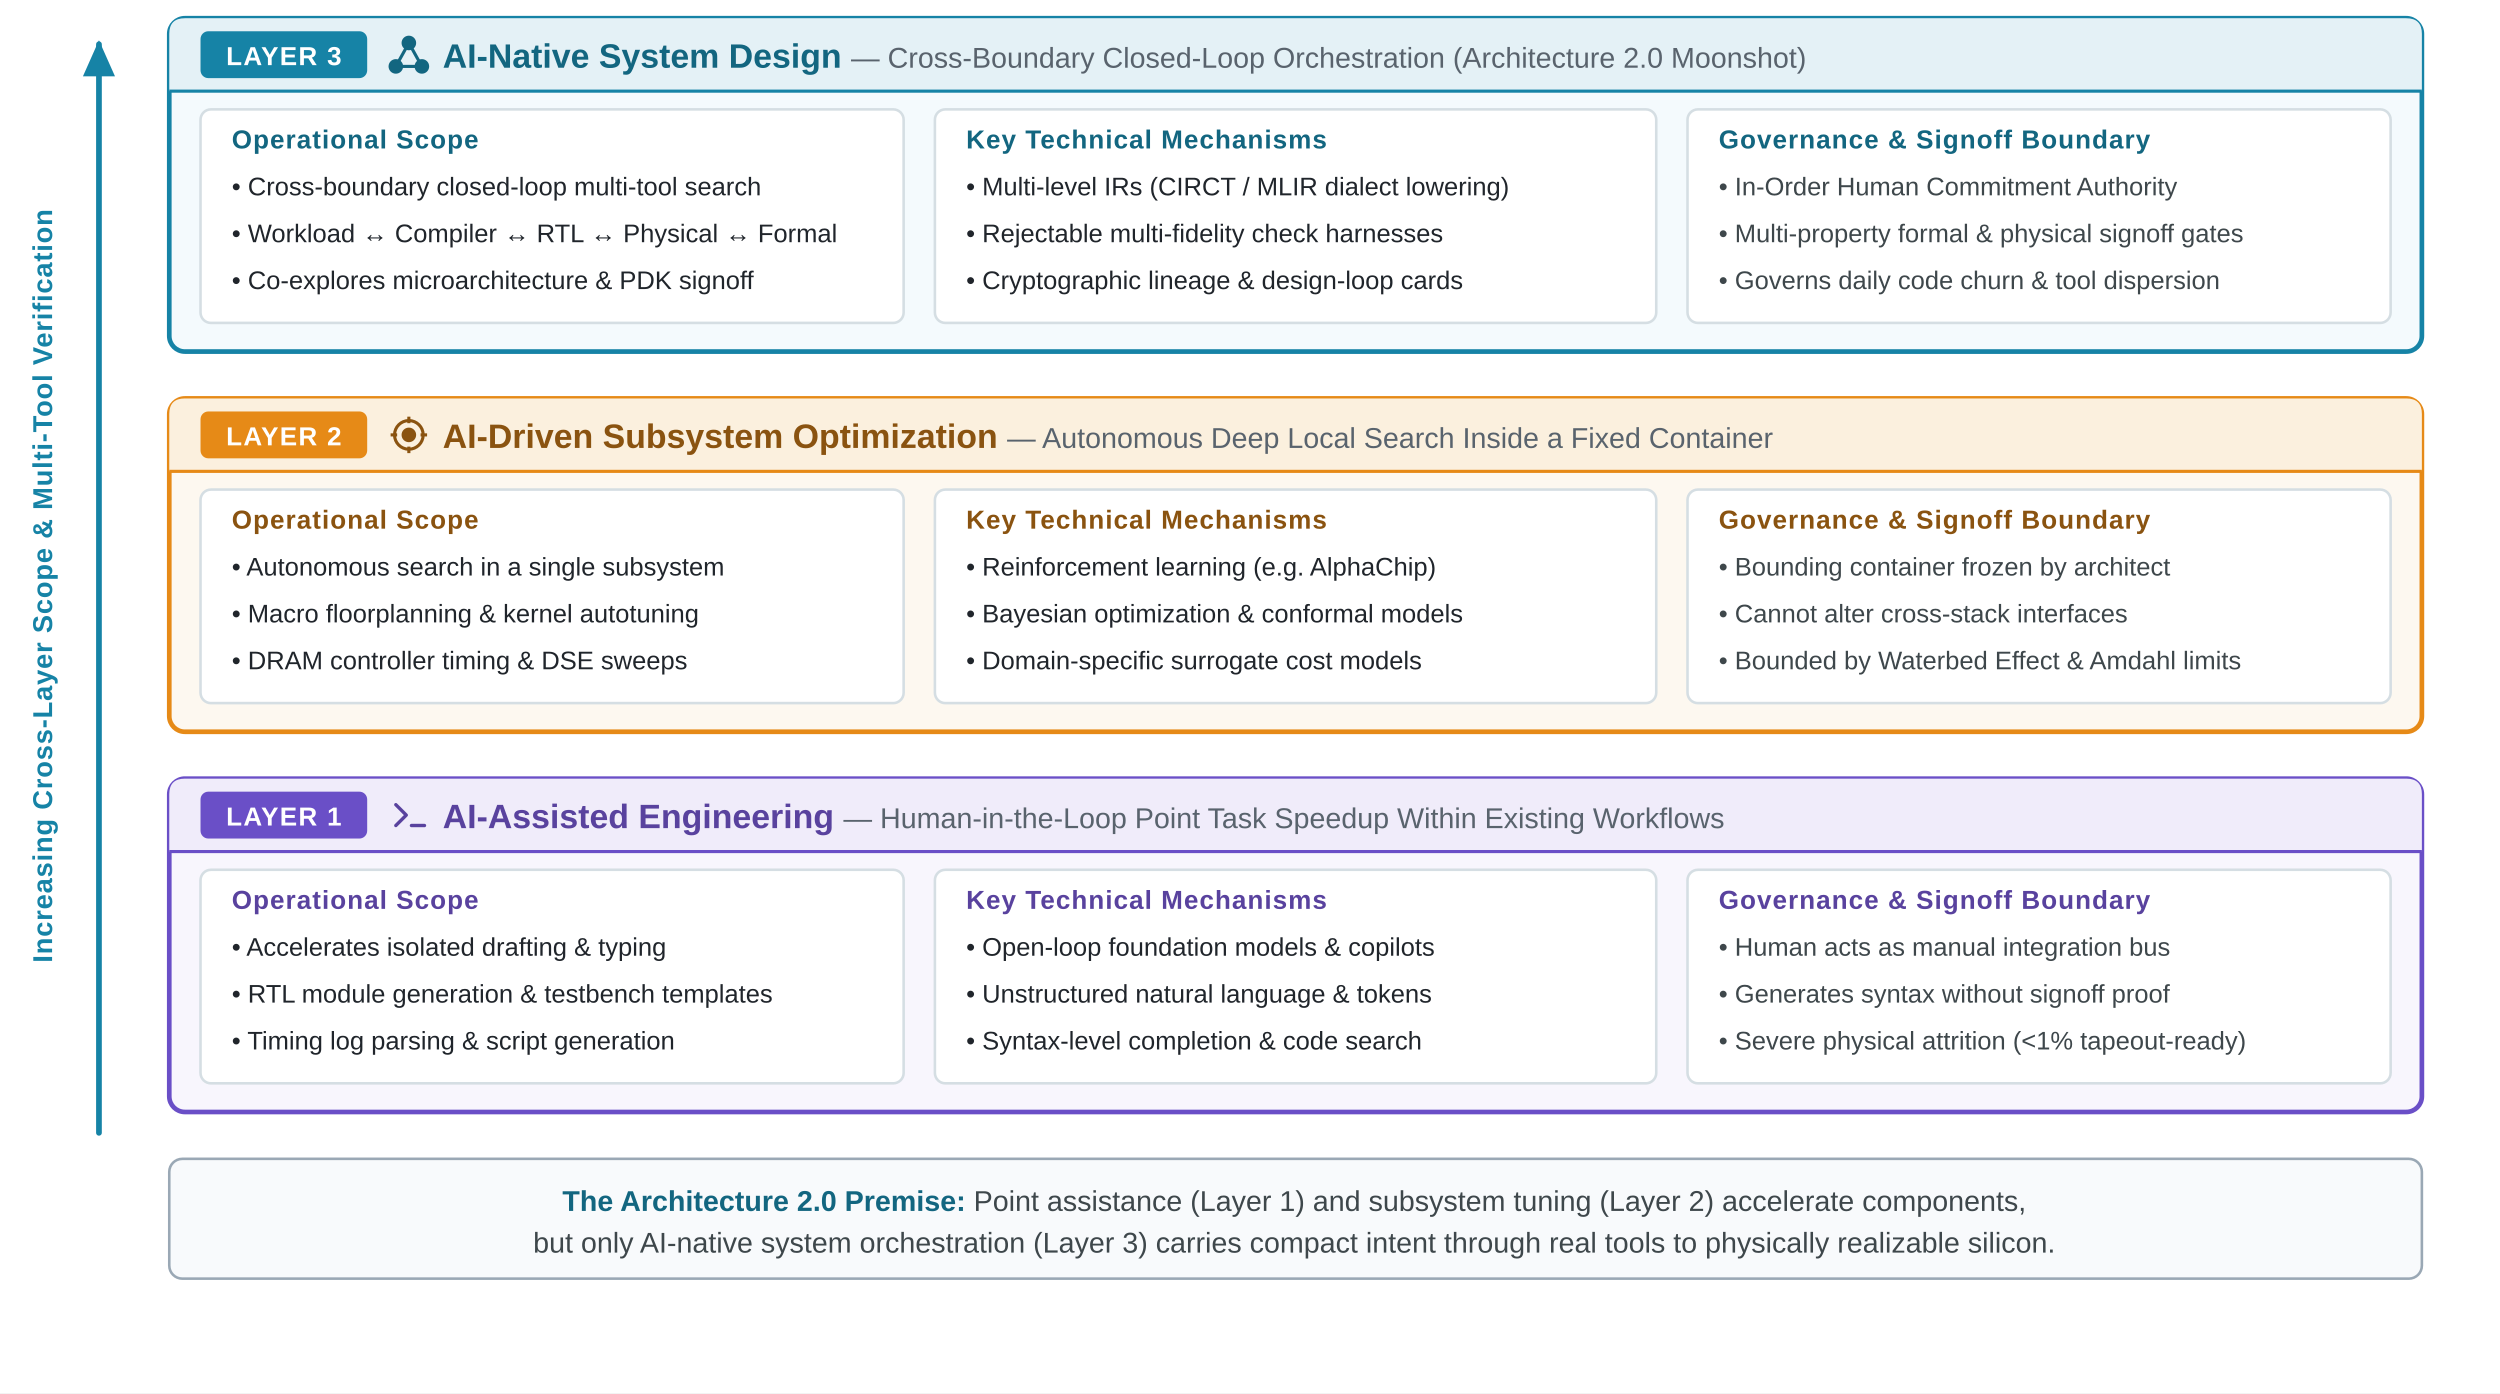
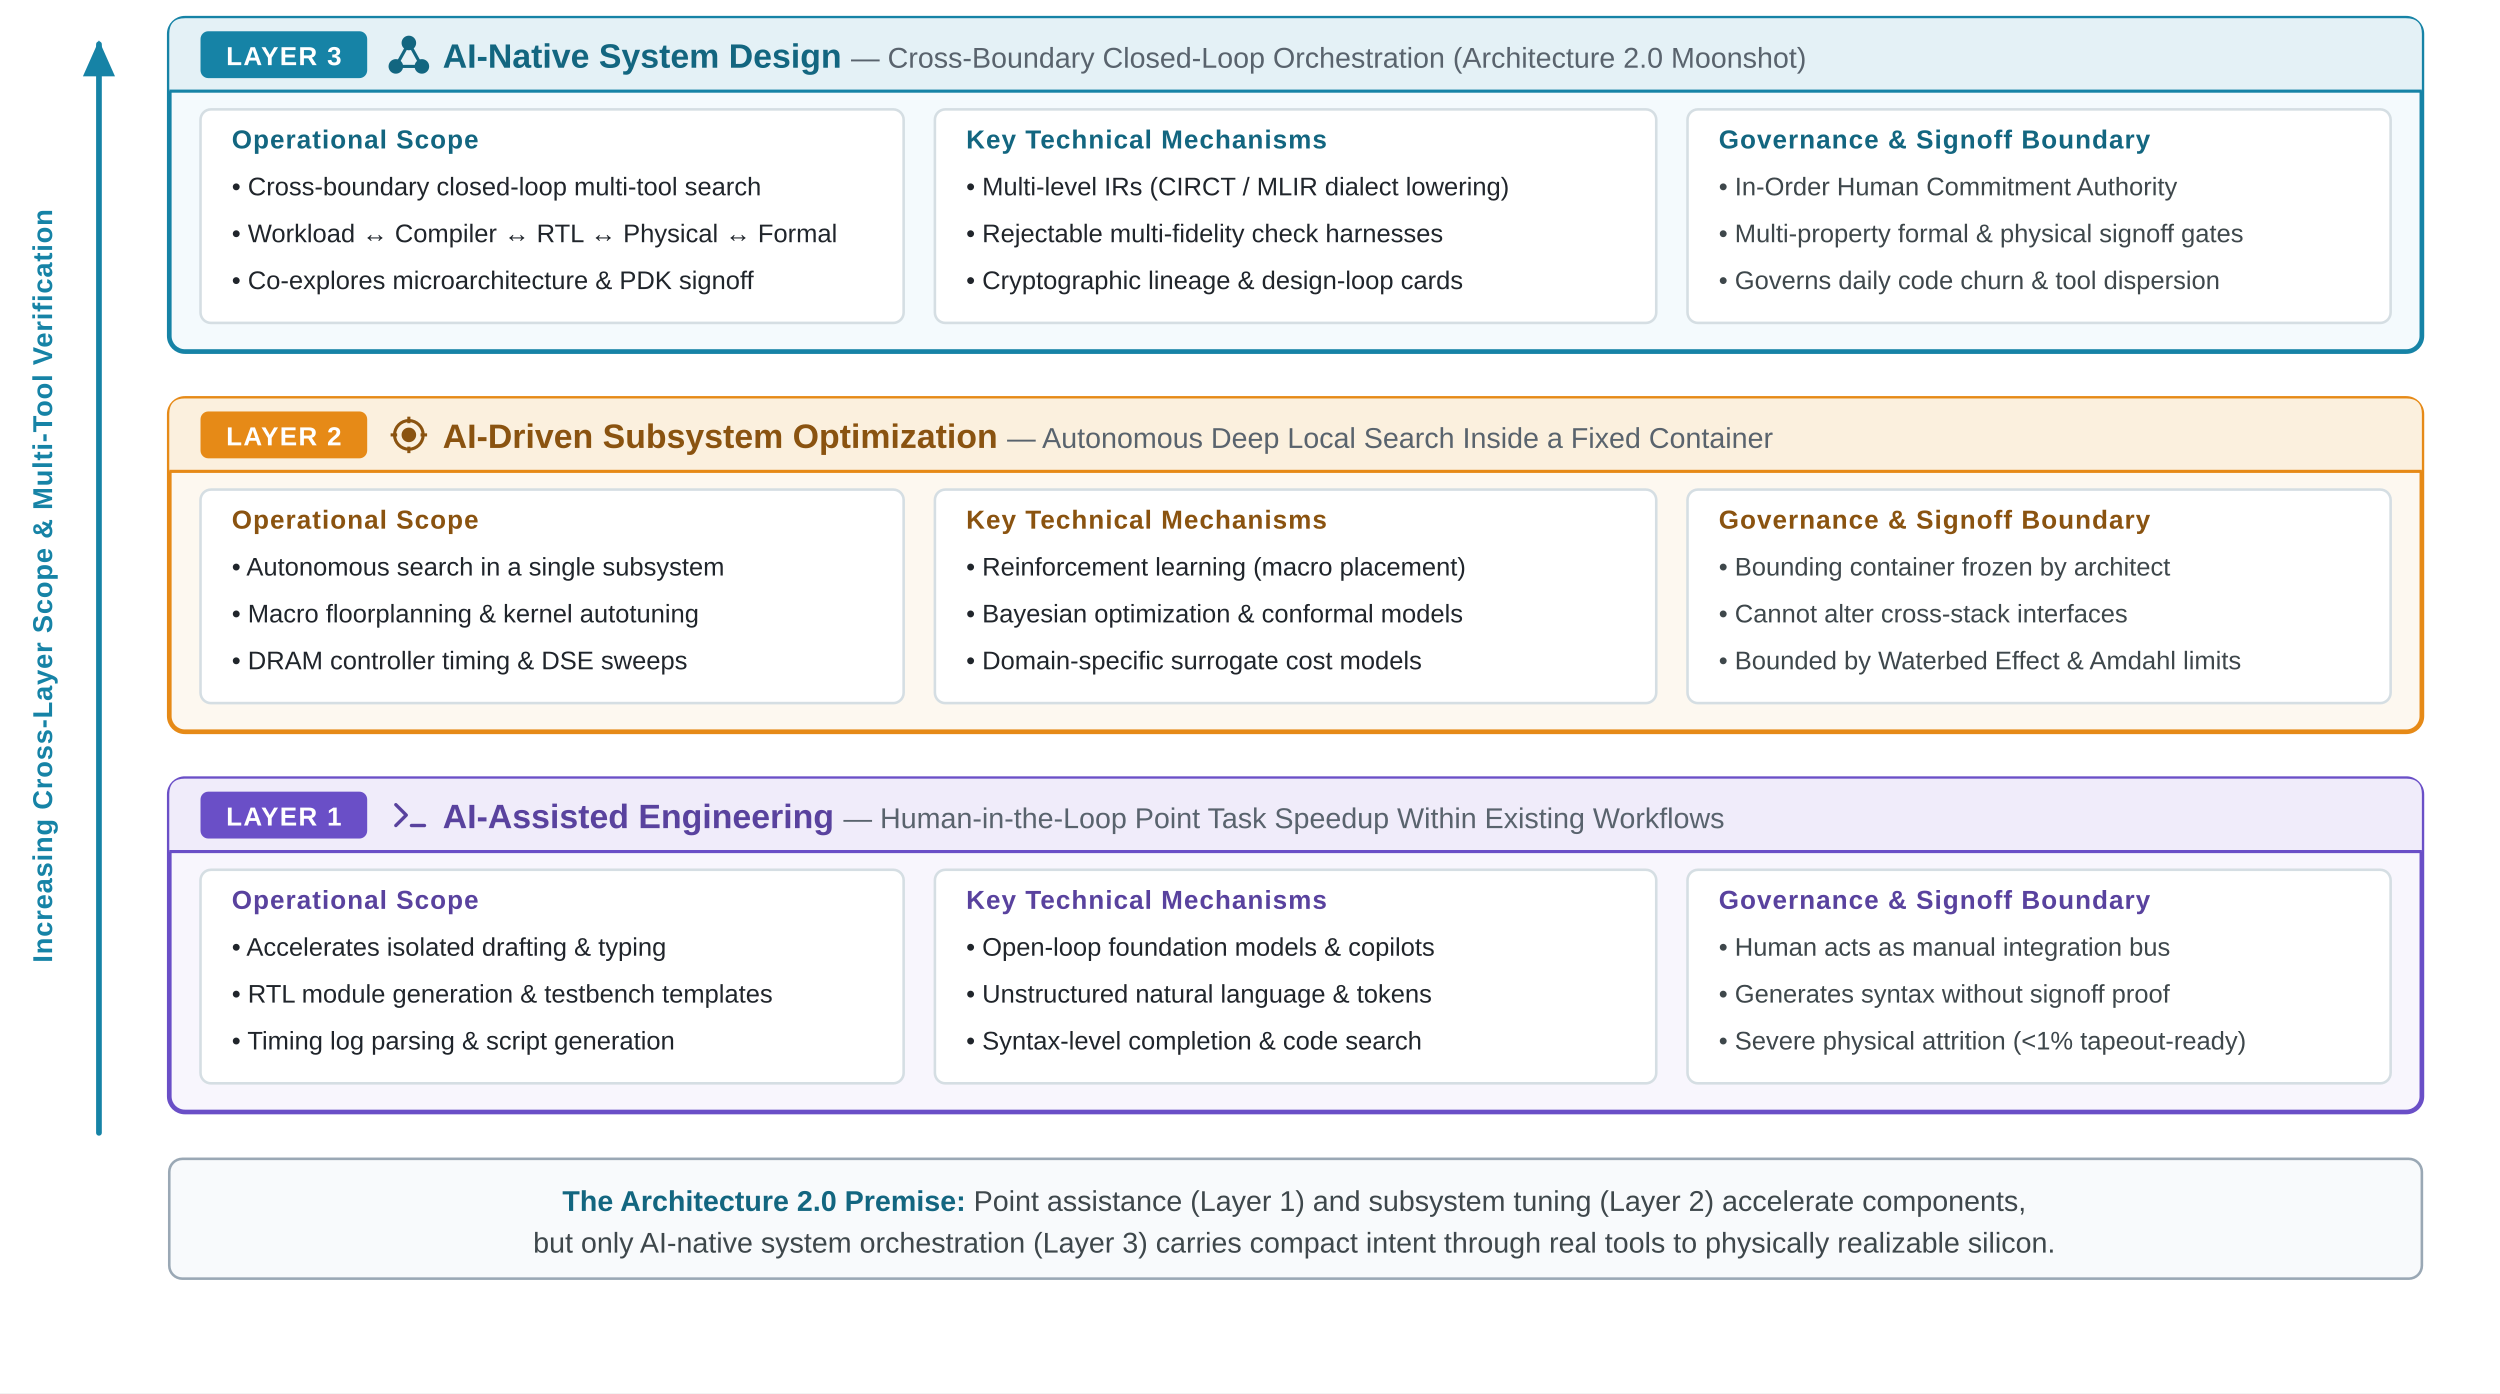
<svg xmlns="http://www.w3.org/2000/svg" viewBox="0 65 960 535" width="100%" height="100%" role="img">
  <defs>
    <marker id="arrow-blue" viewBox="0 0 10 10" refX="8" refY="5" markerWidth="7" markerHeight="7" orient="auto">
      <path d="M 0 1 L 9 5 L 0 9 Z" fill="#1683A6" />
    </marker>
    <style>
      .font { font-family: Arial, Helvetica, sans-serif; }
      .main-title { font-size: 16px; font-weight: 700; fill: #20252B; }
      .main-subtitle { font-size: 12px; font-weight: 400; fill: #59636D; }

      .layer-title { font-size: 13px; font-weight: 700; }
      .badge-text { font-size: 10px; font-weight: 700; fill: #FFFFFF; letter-spacing: 0.5px; }

      .col-header { font-size: 10px; font-weight: 700; text-transform: uppercase; letter-spacing: 0.4px; }
      .body-text { font-size: 9.8px; font-weight: 400; fill: #20252B; }
      .limit-text { font-size: 9.8px; font-weight: 400; fill: #3E474B; }

      .side-label { font-size: 10.5px; font-weight: 700; fill: #1683A6; text-anchor: middle; letter-spacing: 0.3px; }
      .banner-text { font-size: 11px; font-weight: 400; fill: #3E474B; }
    </style>
  </defs>
  <rect width="960" height="600" fill="#FFFFFF" />
  <line x1="38" y1="500" x2="38" y2="82" stroke="#1683A6" stroke-width="2.2" stroke-linecap="round" marker-end="url(#arrow-blue)" />
  <text class="font side-label" transform="translate(20, 290) rotate(-90)">Increasing Cross-Layer Scope &amp; Multi-Tool Verification</text>
  <g transform="translate(65, 72)">
    <rect width="865" height="128" rx="6" fill="#F4FAFD" stroke="#1683A6" stroke-width="1.8" />
    <path d="M 0 6 Q 0 0 6 0 L 859 0 Q 865 0 865 6 L 865 28 L 0 28 Z" fill="#E4F1F6" />
    <line x1="0" y1="28" x2="865" y2="28" stroke="#1683A6" stroke-width="1.2" />
    <rect x="12" y="5" width="64" height="18" rx="3" fill="#1683A6" />
    <text class="font badge-text" x="44" y="18" text-anchor="middle">LAYER 3</text>
    <g transform="translate(84, 6)" stroke="#136680" stroke-width="1.2" fill="none">
      <circle cx="8" cy="3.5" r="2.2" fill="#136680" />
      <circle cx="3" cy="12.5" r="2.2" fill="#136680" />
      <circle cx="13" cy="12.5" r="2.2" fill="#136680" />
      <line x1="8" y1="3.5" x2="3" y2="12.5" />
      <line x1="8" y1="3.5" x2="13" y2="12.5" />
      <line x1="3" y1="12.5" x2="13" y2="12.5" />
    </g>
    <text class="font layer-title" x="105" y="19" fill="#136680">AI-Native System Design <tspan fill="#59636D" font-weight="400" font-size="11px">— Cross-Boundary Closed-Loop Orchestration (Architecture 2.0 Moonshot)</tspan>
    </text>
    <rect x="12" y="35" width="270" height="82" rx="4" fill="#FFFFFF" stroke="#D5DEE3" stroke-width="1.0" />
    <text class="font col-header" x="24" y="50" fill="#136680">Operational Scope</text>
    <text class="font body-text" x="24" y="68">• Cross-boundary closed-loop multi-tool search</text>
    <text class="font body-text" x="24" y="86">• Workload ↔ Compiler ↔ RTL ↔ Physical ↔ Formal</text>
    <text class="font body-text" x="24" y="104">• Co-explores microarchitecture &amp; PDK signoff</text>
    <rect x="294" y="35" width="277" height="82" rx="4" fill="#FFFFFF" stroke="#D5DEE3" stroke-width="1.0" />
    <text class="font col-header" x="306" y="50" fill="#136680">Key Technical Mechanisms</text>
    <text class="font body-text" x="306" y="68">• Multi-level IRs (CIRCT / MLIR dialect lowering)</text>
    <text class="font body-text" x="306" y="86">• Rejectable multi-fidelity check harnesses</text>
    <text class="font body-text" x="306" y="104">• Cryptographic lineage &amp; design-loop cards</text>
    <rect x="583" y="35" width="270" height="82" rx="4" fill="#FFFFFF" stroke="#D5DEE3" stroke-width="1.0" />
    <text class="font col-header" x="595" y="50" fill="#136680">Governance &amp; Signoff Boundary</text>
    <text class="font limit-text" x="595" y="68">• In-Order Human Commitment Authority</text>
    <text class="font limit-text" x="595" y="86">• Multi-property formal &amp; physical signoff gates</text>
    <text class="font limit-text" x="595" y="104">• Governs daily code churn &amp; tool dispersion</text>
  </g>
  <g transform="translate(65, 218)">
    <rect width="865" height="128" rx="6" fill="#FDF8F0" stroke="#E68A17" stroke-width="1.8" />
    <path d="M 0 6 Q 0 0 6 0 L 859 0 Q 865 0 865 6 L 865 28 L 0 28 Z" fill="#FBF0DE" />
    <line x1="0" y1="28" x2="865" y2="28" stroke="#E68A17" stroke-width="1.2" />
    <rect x="12" y="5" width="64" height="18" rx="3" fill="#E68A17" />
    <text class="font badge-text" x="44" y="18" text-anchor="middle">LAYER 2</text>
    <g transform="translate(84, 6)" stroke="#8A5310" stroke-width="1.2" fill="none">
      <circle cx="8" cy="8" r="5.5" />
      <circle cx="8" cy="8" r="2.2" fill="#8A5310" />
      <line x1="8" y1="1" x2="8" y2="3.5" />
      <line x1="8" y1="12.5" x2="8" y2="15" />
      <line x1="1" y1="8" x2="3.5" y2="8" />
      <line x1="12.5" y1="8" x2="15" y2="8" />
    </g>
    <text class="font layer-title" x="105" y="19" fill="#8A5310">AI-Driven Subsystem Optimization <tspan fill="#59636D" font-weight="400" font-size="11px">— Autonomous Deep Local Search Inside a Fixed Container</tspan>
    </text>
    <rect x="12" y="35" width="270" height="82" rx="4" fill="#FFFFFF" stroke="#D5DEE3" stroke-width="1.0" />
    <text class="font col-header" x="24" y="50" fill="#8A5310">Operational Scope</text>
    <text class="font body-text" x="24" y="68">• Autonomous search in a single subsystem</text>
    <text class="font body-text" x="24" y="86">• Macro floorplanning &amp; kernel autotuning</text>
    <text class="font body-text" x="24" y="104">• DRAM controller timing &amp; DSE sweeps</text>
    <rect x="294" y="35" width="277" height="82" rx="4" fill="#FFFFFF" stroke="#D5DEE3" stroke-width="1.0" />
    <text class="font col-header" x="306" y="50" fill="#8A5310">Key Technical Mechanisms</text>
-     <text class="font body-text" x="306" y="68">• Reinforcement learning (e.g. AlphaChip)</text>
+     <text class="font body-text" x="306" y="68">• Reinforcement learning (macro placement)</text>
    <text class="font body-text" x="306" y="86">• Bayesian optimization &amp; conformal models</text>
    <text class="font body-text" x="306" y="104">• Domain-specific surrogate cost models</text>
    <rect x="583" y="35" width="270" height="82" rx="4" fill="#FFFFFF" stroke="#D5DEE3" stroke-width="1.0" />
    <text class="font col-header" x="595" y="50" fill="#8A5310">Governance &amp; Signoff Boundary</text>
    <text class="font limit-text" x="595" y="68">• Bounding container frozen by architect</text>
    <text class="font limit-text" x="595" y="86">• Cannot alter cross-stack interfaces</text>
    <text class="font limit-text" x="595" y="104">• Bounded by Waterbed Effect &amp; Amdahl limits</text>
  </g>
  <g transform="translate(65, 364)">
    <rect width="865" height="128" rx="6" fill="#F8F6FD" stroke="#6A4FC7" stroke-width="1.8" />
    <path d="M 0 6 Q 0 0 6 0 L 859 0 Q 865 0 865 6 L 865 28 L 0 28 Z" fill="#F0ECFA" />
    <line x1="0" y1="28" x2="865" y2="28" stroke="#6A4FC7" stroke-width="1.2" />
    <rect x="12" y="5" width="64" height="18" rx="3" fill="#6A4FC7" />
    <text class="font badge-text" x="44" y="18" text-anchor="middle">LAYER 1</text>
    <g transform="translate(84, 6)" stroke="#59429E" stroke-width="1.3" stroke-linecap="round" stroke-linejoin="round" fill="none">
      <path d="M 3 4 L 7 8 L 3 12" />
      <line x1="9" y1="12" x2="14" y2="12" />
    </g>
    <text class="font layer-title" x="105" y="19" fill="#59429E">AI-Assisted Engineering <tspan fill="#59636D" font-weight="400" font-size="11px">— Human-in-the-Loop Point Task Speedup Within Existing Workflows</tspan>
    </text>
    <rect x="12" y="35" width="270" height="82" rx="4" fill="#FFFFFF" stroke="#D5DEE3" stroke-width="1.0" />
    <text class="font col-header" x="24" y="50" fill="#59429E">Operational Scope</text>
    <text class="font body-text" x="24" y="68">• Accelerates isolated drafting &amp; typing</text>
    <text class="font body-text" x="24" y="86">• RTL module generation &amp; testbench templates</text>
    <text class="font body-text" x="24" y="104">• Timing log parsing &amp; script generation</text>
    <rect x="294" y="35" width="277" height="82" rx="4" fill="#FFFFFF" stroke="#D5DEE3" stroke-width="1.0" />
    <text class="font col-header" x="306" y="50" fill="#59429E">Key Technical Mechanisms</text>
    <text class="font body-text" x="306" y="68">• Open-loop foundation models &amp; copilots</text>
    <text class="font body-text" x="306" y="86">• Unstructured natural language &amp; tokens</text>
    <text class="font body-text" x="306" y="104">• Syntax-level completion &amp; code search</text>
    <rect x="583" y="35" width="270" height="82" rx="4" fill="#FFFFFF" stroke="#D5DEE3" stroke-width="1.0" />
    <text class="font col-header" x="595" y="50" fill="#59429E">Governance &amp; Signoff Boundary</text>
    <text class="font limit-text" x="595" y="68">• Human acts as manual integration bus</text>
    <text class="font limit-text" x="595" y="86">• Generates syntax without signoff proof</text>
    <text class="font limit-text" x="595" y="104">• Severe physical attrition (&lt;1% tapeout-ready)</text>
  </g>
  <g transform="translate(65, 510)">
    <rect width="865" height="46" rx="5" fill="#F8FAFC" stroke="#9AA8B5" stroke-width="1.0" />
    <text class="font banner-text" x="432" y="20" text-anchor="middle">
      <tspan font-weight="700" fill="#136680">The Architecture 2.0 Premise:</tspan> Point assistance (Layer 1) and subsystem tuning (Layer 2) accelerate components,
    </text>
    <text class="font banner-text" x="432" y="36" text-anchor="middle" fill="#3E474B">
      but only AI-native system orchestration (Layer 3) carries compact intent through real tools to physically realizable silicon.
    </text>
  </g>
</svg>
